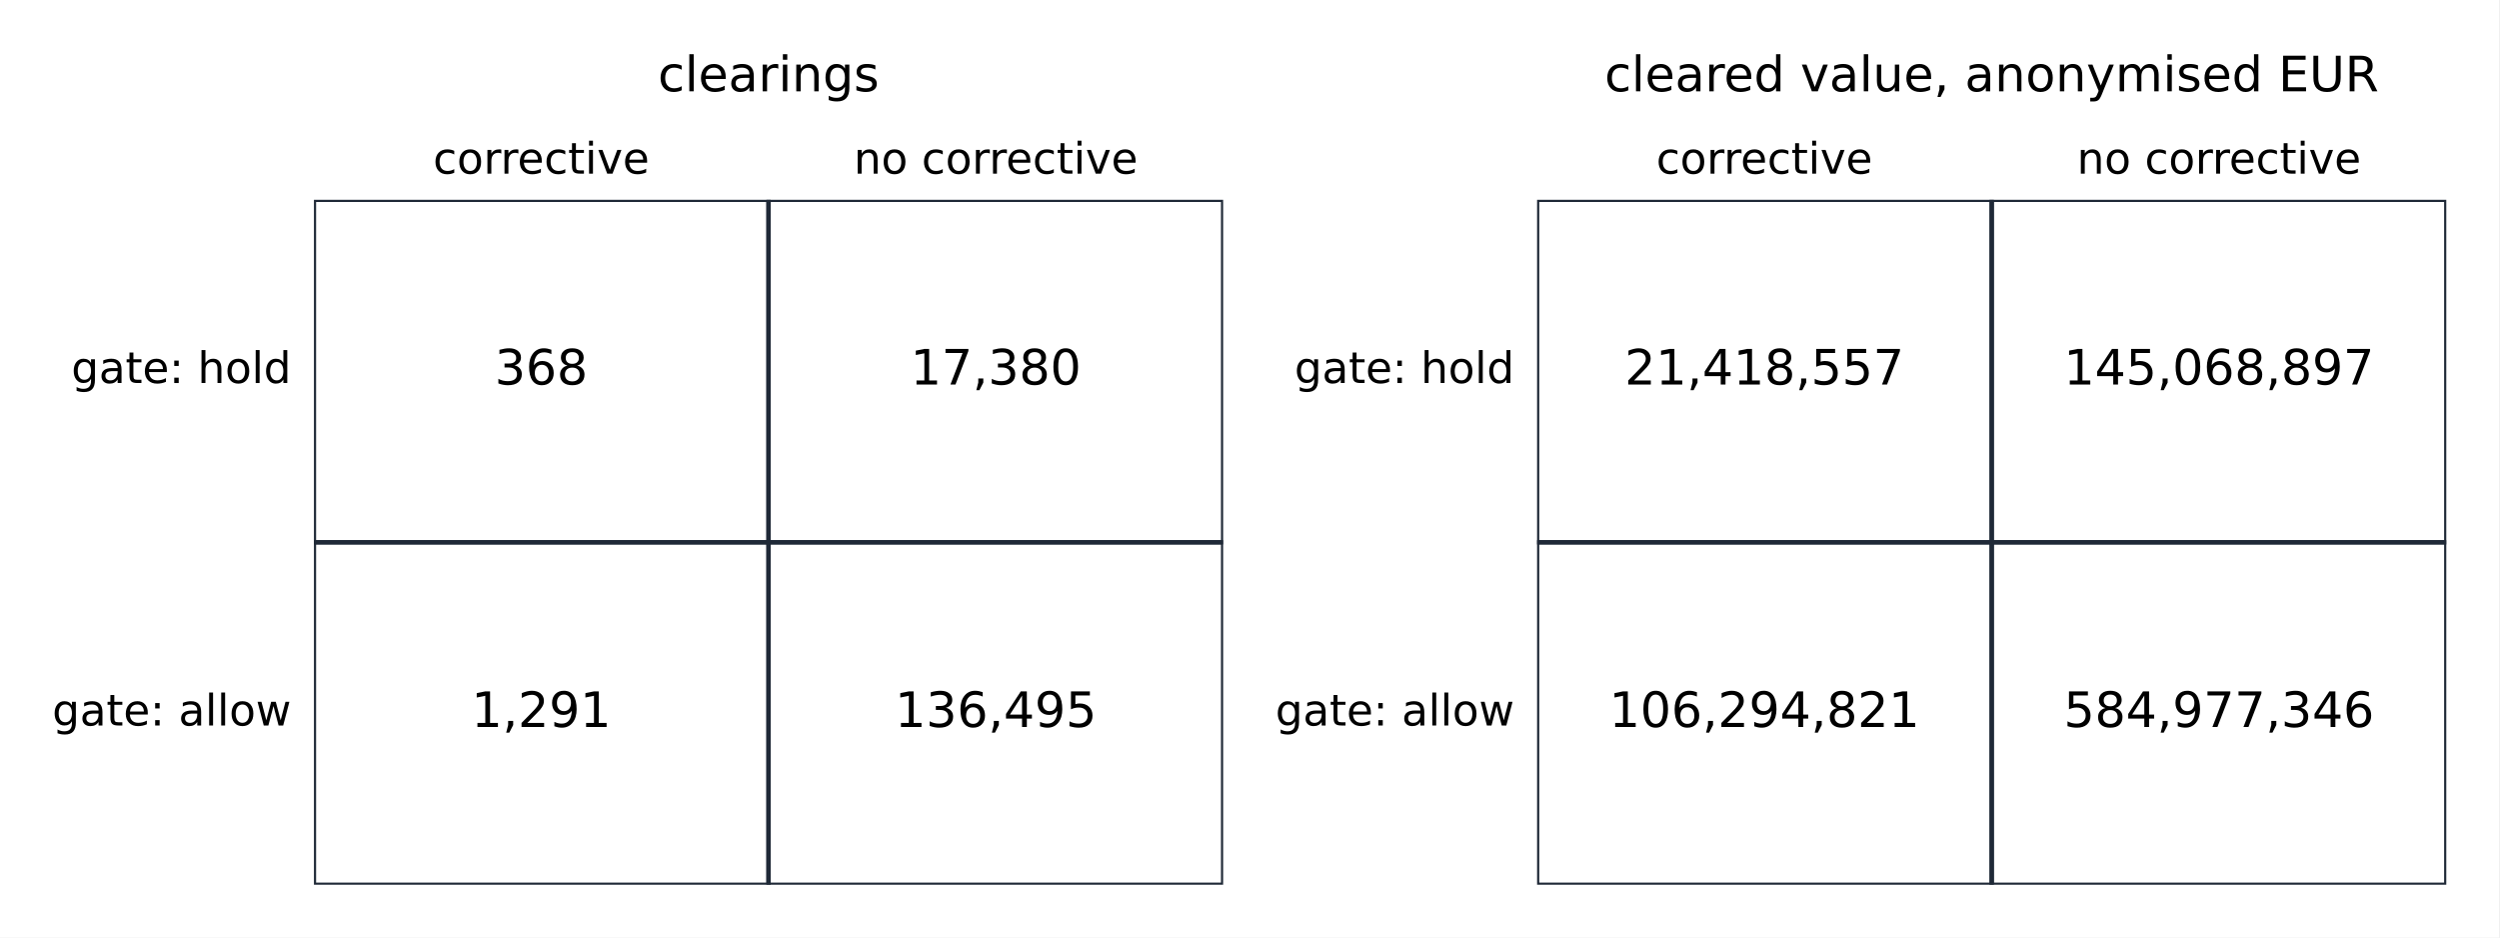
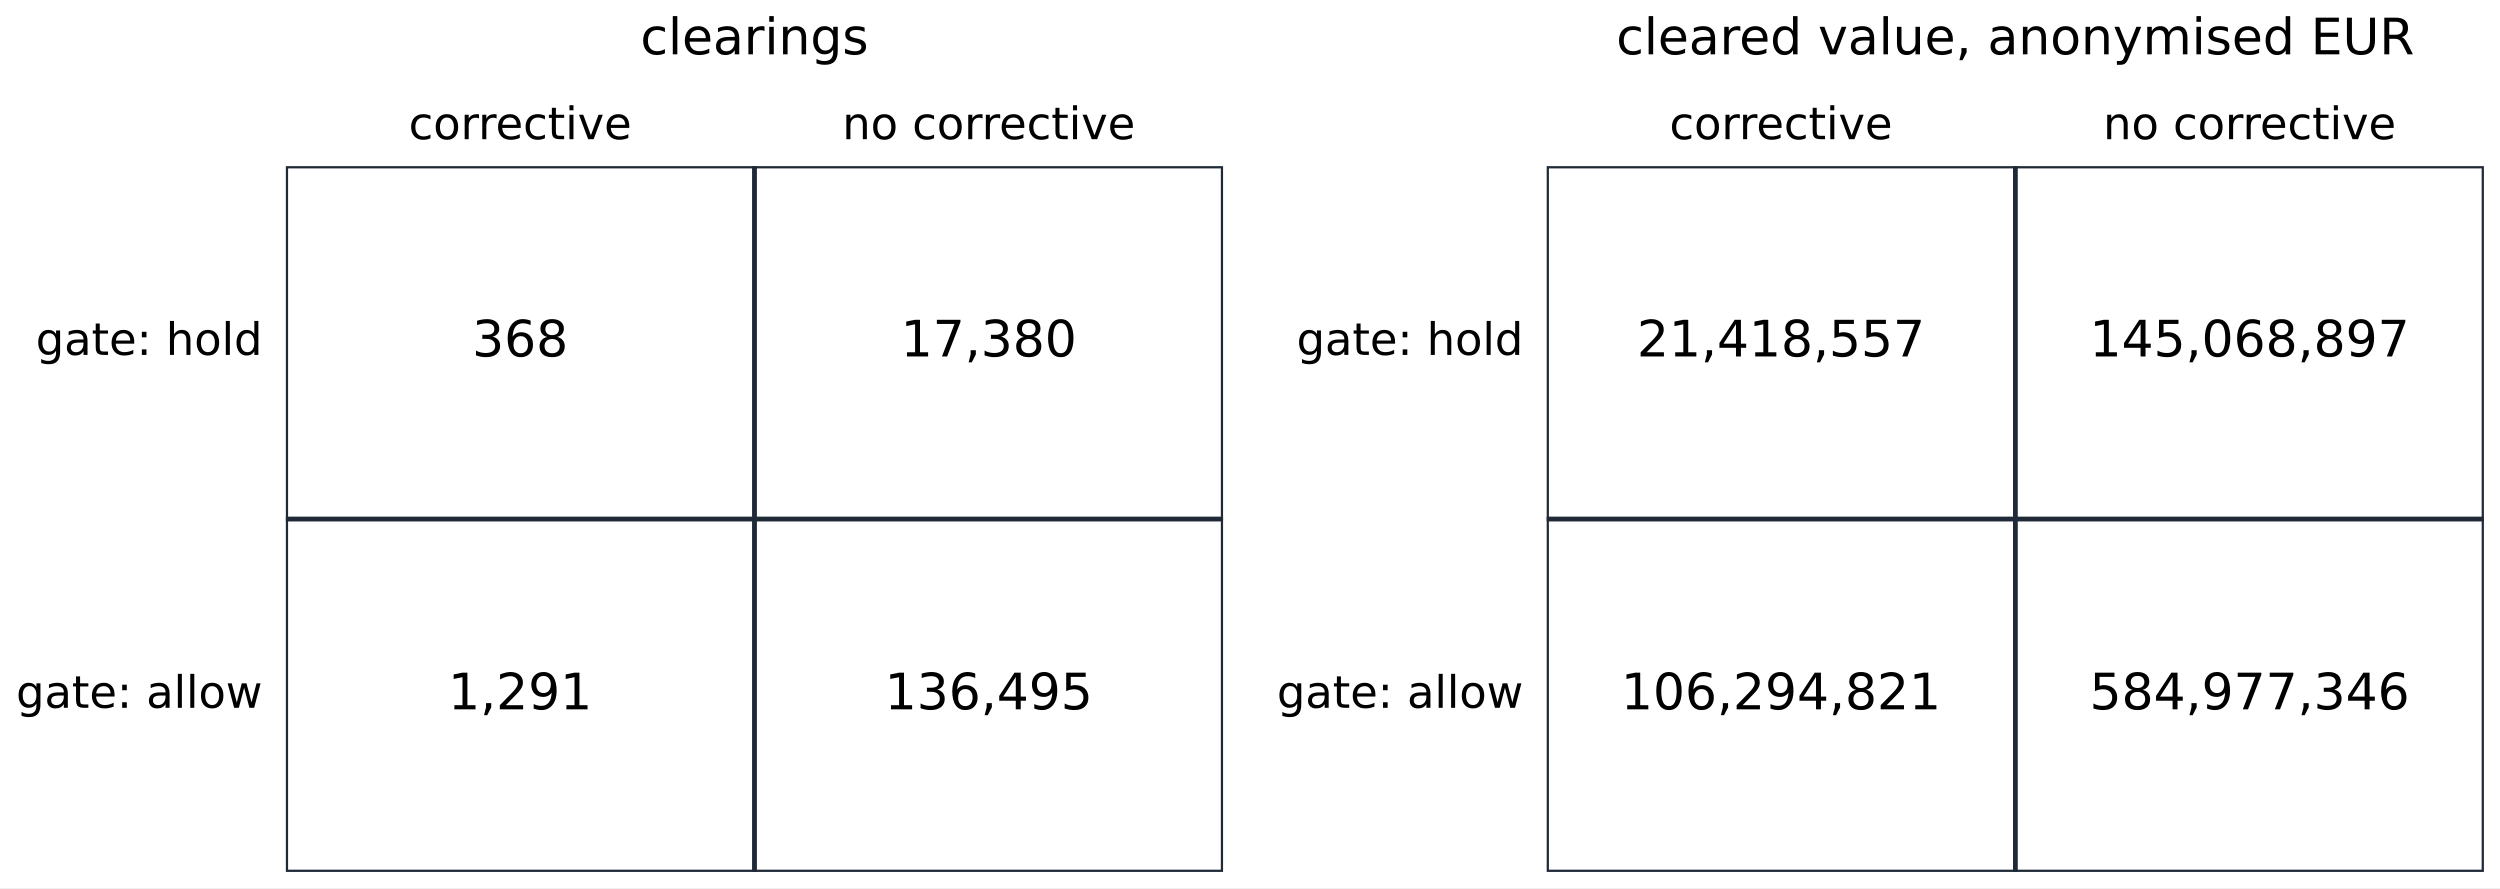
- <svg xmlns="http://www.w3.org/2000/svg" xmlns:xlink="http://www.w3.org/1999/xlink" width="460.8pt" height="172.8pt" viewBox="0 0 460.8 172.8" version="1.1">
+ <svg xmlns="http://www.w3.org/2000/svg" xmlns:xlink="http://www.w3.org/1999/xlink" width="447.204pt" height="158.849pt" viewBox="0 0 447.204 158.849" version="1.1">
  <defs>
    <style type="text/css">*{stroke-linejoin: round; stroke-linecap: butt}</style>
  </defs>
  <g id="figure_1">
    <g id="patch_1">
-       <path d="M 0 172.8  L 460.8 172.8  L 460.8 0  L 0 0  z " style="fill: #ffffff" />
+       <path d="M 0 158.849  L 447.204 158.849  L 447.204 0  L 0 0  z " style="fill: #ffffff" />
    </g>
    <g id="axes_1">
      <g id="patch_2">
-         <path d="M 57.889 99.955  L 141.715 99.955  L 141.715 36.83  L 57.889 36.83  L 57.889 99.955  z " clip-path="url(#p4568c68d0d)" style="fill: none; stroke: #1f2937; stroke-width: 0.8; stroke-linejoin: miter" />
+         <path d="M 51.134 92.844  L 134.959 92.844  L 134.959 29.719  L 51.134 29.719  L 51.134 92.844  z " clip-path="url(#p919966e409)" style="fill: none; stroke: #1f2937; stroke-width: 0.8; stroke-linejoin: miter" />
      </g>
      <g id="patch_3">
-         <path d="M 141.715 99.955  L 225.54 99.955  L 225.54 36.83  L 141.715 36.83  L 141.715 99.955  z " clip-path="url(#p4568c68d0d)" style="fill: none; stroke: #1f2937; stroke-width: 0.8; stroke-linejoin: miter" />
+         <path d="M 134.959 92.844  L 218.784 92.844  L 218.784 29.719  L 134.959 29.719  L 134.959 92.844  z " clip-path="url(#p919966e409)" style="fill: none; stroke: #1f2937; stroke-width: 0.8; stroke-linejoin: miter" />
      </g>
      <g id="patch_4">
-         <path d="M 57.889 163.08  L 141.715 163.08  L 141.715 99.955  L 57.889 99.955  L 57.889 163.08  z " clip-path="url(#p4568c68d0d)" style="fill: none; stroke: #1f2937; stroke-width: 0.8; stroke-linejoin: miter" />
+         <path d="M 51.134 155.969  L 134.959 155.969  L 134.959 92.844  L 51.134 92.844  L 51.134 155.969  z " clip-path="url(#p919966e409)" style="fill: none; stroke: #1f2937; stroke-width: 0.8; stroke-linejoin: miter" />
      </g>
      <g id="patch_5">
-         <path d="M 141.715 163.08  L 225.54 163.08  L 225.54 99.955  L 141.715 99.955  L 141.715 163.08  z " clip-path="url(#p4568c68d0d)" style="fill: none; stroke: #1f2937; stroke-width: 0.8; stroke-linejoin: miter" />
+         <path d="M 134.959 155.969  L 218.784 155.969  L 218.784 92.844  L 134.959 92.844  L 134.959 155.969  z " clip-path="url(#p919966e409)" style="fill: none; stroke: #1f2937; stroke-width: 0.8; stroke-linejoin: miter" />
      </g>
      <g id="text_1">
-         <g transform="translate(91.2127 70.87594) scale(0.09 -0.09)">
+         <g transform="translate(84.45703 63.76453) scale(0.09 -0.09)">
          <defs>
            <path id="DejaVuSans-33" d="M 2597 2516  Q 3050 2419 3304 2112  Q 3559 1806 3559 1356  Q 3559 666 3084 287  Q 2609 -91 1734 -91  Q 1441 -91 1130 -33  Q 819 25 488 141  L 488 750  Q 750 597 1062 519  Q 1375 441 1716 441  Q 2309 441 2620 675  Q 2931 909 2931 1356  Q 2931 1769 2642 2001  Q 2353 2234 1838 2234  L 1294 2234  L 1294 2753  L 1863 2753  Q 2328 2753 2575 2939  Q 2822 3125 2822 3475  Q 2822 3834 2567 4026  Q 2313 4219 1838 4219  Q 1578 4219 1281 4162  Q 984 4106 628 3988  L 628 4550  Q 988 4650 1302 4700  Q 1616 4750 1894 4750  Q 2613 4750 3031 4423  Q 3450 4097 3450 3541  Q 3450 3153 3228 2886  Q 3006 2619 2597 2516  z " transform="scale(0.015625)" />
            <path id="DejaVuSans-36" d="M 2113 2584  Q 1688 2584 1439 2293  Q 1191 2003 1191 1497  Q 1191 994 1439 701  Q 1688 409 2113 409  Q 2538 409 2786 701  Q 3034 994 3034 1497  Q 3034 2003 2786 2293  Q 2538 2584 2113 2584  z M 3366 4563  L 3366 3988  Q 3128 4100 2886 4159  Q 2644 4219 2406 4219  Q 1781 4219 1451 3797  Q 1122 3375 1075 2522  Q 1259 2794 1537 2939  Q 1816 3084 2150 3084  Q 2853 3084 3261 2657  Q 3669 2231 3669 1497  Q 3669 778 3244 343  Q 2819 -91 2113 -91  Q 1303 -91 875 529  Q 447 1150 447 2328  Q 447 3434 972 4092  Q 1497 4750 2381 4750  Q 2619 4750 2861 4703  Q 3103 4656 3366 4563  z " transform="scale(0.015625)" />
            <path id="DejaVuSans-38" d="M 2034 2216  Q 1584 2216 1326 1975  Q 1069 1734 1069 1313  Q 1069 891 1326 650  Q 1584 409 2034 409  Q 2484 409 2743 651  Q 3003 894 3003 1313  Q 3003 1734 2745 1975  Q 2488 2216 2034 2216  z M 1403 2484  Q 997 2584 770 2862  Q 544 3141 544 3541  Q 544 4100 942 4425  Q 1341 4750 2034 4750  Q 2731 4750 3128 4425  Q 3525 4100 3525 3541  Q 3525 3141 3298 2862  Q 3072 2584 2669 2484  Q 3125 2378 3379 2068  Q 3634 1759 3634 1313  Q 3634 634 3220 271  Q 2806 -91 2034 -91  Q 1263 -91 848 271  Q 434 634 434 1313  Q 434 1759 690 2068  Q 947 2378 1403 2484  z M 1172 3481  Q 1172 3119 1398 2916  Q 1625 2713 2034 2713  Q 2441 2713 2670 2916  Q 2900 3119 2900 3481  Q 2900 3844 2670 4047  Q 2441 4250 2034 4250  Q 1625 4250 1398 4047  Q 1172 3844 1172 3481  z " transform="scale(0.015625)" />
          </defs>
          <use xlink:href="#DejaVuSans-33" />
          <use xlink:href="#DejaVuSans-36" transform="translate(63.62305 0)" />
          <use xlink:href="#DejaVuSans-38" transform="translate(127.2461 0)" />
        </g>
      </g>
      <g id="text_2">
-         <g transform="translate(167.8816 70.87594) scale(0.09 -0.09)">
+         <g transform="translate(161.1259 63.76453) scale(0.09 -0.09)">
          <defs>
            <path id="DejaVuSans-31" d="M 794 531  L 1825 531  L 1825 4091  L 703 3866  L 703 4441  L 1819 4666  L 2450 4666  L 2450 531  L 3481 531  L 3481 0  L 794 0  L 794 531  z " transform="scale(0.015625)" />
            <path id="DejaVuSans-37" d="M 525 4666  L 3525 4666  L 3525 4397  L 1831 0  L 1172 0  L 2766 4134  L 525 4134  L 525 4666  z " transform="scale(0.015625)" />
            <path id="DejaVuSans-2c" d="M 750 794  L 1409 794  L 1409 256  L 897 -744  L 494 -744  L 750 256  L 750 794  z " transform="scale(0.015625)" />
            <path id="DejaVuSans-30" d="M 2034 4250  Q 1547 4250 1301 3770  Q 1056 3291 1056 2328  Q 1056 1369 1301 889  Q 1547 409 2034 409  Q 2525 409 2770 889  Q 3016 1369 3016 2328  Q 3016 3291 2770 3770  Q 2525 4250 2034 4250  z M 2034 4750  Q 2819 4750 3233 4129  Q 3647 3509 3647 2328  Q 3647 1150 3233 529  Q 2819 -91 2034 -91  Q 1250 -91 836 529  Q 422 1150 422 2328  Q 422 3509 836 4129  Q 1250 4750 2034 4750  z " transform="scale(0.015625)" />
          </defs>
          <use xlink:href="#DejaVuSans-31" />
          <use xlink:href="#DejaVuSans-37" transform="translate(63.62305 0)" />
          <use xlink:href="#DejaVuSans-2c" transform="translate(127.2461 0)" />
          <use xlink:href="#DejaVuSans-33" transform="translate(159.0332 0)" />
          <use xlink:href="#DejaVuSans-38" transform="translate(222.6562 0)" />
          <use xlink:href="#DejaVuSans-30" transform="translate(286.2793 0)" />
        </g>
      </g>
      <g id="text_3">
-         <g transform="translate(86.91942 134.0009) scale(0.09 -0.09)">
+         <g transform="translate(80.16375 126.8895) scale(0.09 -0.09)">
          <defs>
            <path id="DejaVuSans-32" d="M 1228 531  L 3431 531  L 3431 0  L 469 0  L 469 531  Q 828 903 1448 1529  Q 2069 2156 2228 2338  Q 2531 2678 2651 2914  Q 2772 3150 2772 3378  Q 2772 3750 2511 3984  Q 2250 4219 1831 4219  Q 1534 4219 1204 4116  Q 875 4013 500 3803  L 500 4441  Q 881 4594 1212 4672  Q 1544 4750 1819 4750  Q 2544 4750 2975 4387  Q 3406 4025 3406 3419  Q 3406 3131 3298 2873  Q 3191 2616 2906 2266  Q 2828 2175 2409 1742  Q 1991 1309 1228 531  z " transform="scale(0.015625)" />
            <path id="DejaVuSans-39" d="M 703 97  L 703 672  Q 941 559 1184 500  Q 1428 441 1663 441  Q 2288 441 2617 861  Q 2947 1281 2994 2138  Q 2813 1869 2534 1725  Q 2256 1581 1919 1581  Q 1219 1581 811 2004  Q 403 2428 403 3163  Q 403 3881 828 4315  Q 1253 4750 1959 4750  Q 2769 4750 3195 4129  Q 3622 3509 3622 2328  Q 3622 1225 3098 567  Q 2575 -91 1691 -91  Q 1453 -91 1209 -44  Q 966 3 703 97  z M 1959 2075  Q 2384 2075 2632 2365  Q 2881 2656 2881 3163  Q 2881 3666 2632 3958  Q 2384 4250 1959 4250  Q 1534 4250 1286 3958  Q 1038 3666 1038 3163  Q 1038 2656 1286 2365  Q 1534 2075 1959 2075  z " transform="scale(0.015625)" />
          </defs>
          <use xlink:href="#DejaVuSans-31" />
          <use xlink:href="#DejaVuSans-2c" transform="translate(63.62305 0)" />
          <use xlink:href="#DejaVuSans-32" transform="translate(95.41016 0)" />
          <use xlink:href="#DejaVuSans-39" transform="translate(159.0332 0)" />
          <use xlink:href="#DejaVuSans-31" transform="translate(222.6562 0)" />
        </g>
      </g>
      <g id="text_4">
-         <g transform="translate(165.0185 134.0009) scale(0.09 -0.09)">
+         <g transform="translate(158.2628 126.8895) scale(0.09 -0.09)">
          <defs>
            <path id="DejaVuSans-34" d="M 2419 4116  L 825 1625  L 2419 1625  L 2419 4116  z M 2253 4666  L 3047 4666  L 3047 1625  L 3713 1625  L 3713 1100  L 3047 1100  L 3047 0  L 2419 0  L 2419 1100  L 313 1100  L 313 1709  L 2253 4666  z " transform="scale(0.015625)" />
            <path id="DejaVuSans-35" d="M 691 4666  L 3169 4666  L 3169 4134  L 1269 4134  L 1269 2991  Q 1406 3038 1543 3061  Q 1681 3084 1819 3084  Q 2600 3084 3056 2656  Q 3513 2228 3513 1497  Q 3513 744 3044 326  Q 2575 -91 1722 -91  Q 1428 -91 1123 -41  Q 819 9 494 109  L 494 744  Q 775 591 1075 516  Q 1375 441 1709 441  Q 2250 441 2565 725  Q 2881 1009 2881 1497  Q 2881 1984 2565 2268  Q 2250 2553 1709 2553  Q 1456 2553 1204 2497  Q 953 2441 691 2322  L 691 4666  z " transform="scale(0.015625)" />
          </defs>
          <use xlink:href="#DejaVuSans-31" />
          <use xlink:href="#DejaVuSans-33" transform="translate(63.62305 0)" />
          <use xlink:href="#DejaVuSans-36" transform="translate(127.2461 0)" />
          <use xlink:href="#DejaVuSans-2c" transform="translate(190.8691 0)" />
          <use xlink:href="#DejaVuSans-34" transform="translate(222.6562 0)" />
          <use xlink:href="#DejaVuSans-39" transform="translate(286.2793 0)" />
          <use xlink:href="#DejaVuSans-35" transform="translate(349.9023 0)" />
        </g>
      </g>
      <g id="text_5">
-         <g transform="translate(79.8577 32.01) scale(0.08 -0.08)">
+         <g transform="translate(73.10203 24.89859) scale(0.08 -0.08)">
          <defs>
            <path id="DejaVuSans-63" d="M 3122 3366  L 3122 2828  Q 2878 2963 2633 3030  Q 2388 3097 2138 3097  Q 1578 3097 1268 2742  Q 959 2388 959 1747  Q 959 1106 1268 751  Q 1578 397 2138 397  Q 2388 397 2633 464  Q 2878 531 3122 666  L 3122 134  Q 2881 22 2623 -34  Q 2366 -91 2075 -91  Q 1284 -91 818 406  Q 353 903 353 1747  Q 353 2603 823 3093  Q 1294 3584 2113 3584  Q 2378 3584 2631 3529  Q 2884 3475 3122 3366  z " transform="scale(0.015625)" />
            <path id="DejaVuSans-6f" d="M 1959 3097  Q 1497 3097 1228 2736  Q 959 2375 959 1747  Q 959 1119 1226 758  Q 1494 397 1959 397  Q 2419 397 2687 759  Q 2956 1122 2956 1747  Q 2956 2369 2687 2733  Q 2419 3097 1959 3097  z M 1959 3584  Q 2709 3584 3137 3096  Q 3566 2609 3566 1747  Q 3566 888 3137 398  Q 2709 -91 1959 -91  Q 1206 -91 779 398  Q 353 888 353 1747  Q 353 2609 779 3096  Q 1206 3584 1959 3584  z " transform="scale(0.015625)" />
            <path id="DejaVuSans-72" d="M 2631 2963  Q 2534 3019 2420 3045  Q 2306 3072 2169 3072  Q 1681 3072 1420 2755  Q 1159 2438 1159 1844  L 1159 0  L 581 0  L 581 3500  L 1159 3500  L 1159 2956  Q 1341 3275 1631 3429  Q 1922 3584 2338 3584  Q 2397 3584 2469 3576  Q 2541 3569 2628 3553  L 2631 2963  z " transform="scale(0.015625)" />
            <path id="DejaVuSans-65" d="M 3597 1894  L 3597 1613  L 953 1613  Q 991 1019 1311 708  Q 1631 397 2203 397  Q 2534 397 2845 478  Q 3156 559 3463 722  L 3463 178  Q 3153 47 2828 -22  Q 2503 -91 2169 -91  Q 1331 -91 842 396  Q 353 884 353 1716  Q 353 2575 817 3079  Q 1281 3584 2069 3584  Q 2775 3584 3186 3129  Q 3597 2675 3597 1894  z M 3022 2063  Q 3016 2534 2758 2815  Q 2500 3097 2075 3097  Q 1594 3097 1305 2825  Q 1016 2553 972 2059  L 3022 2063  z " transform="scale(0.015625)" />
            <path id="DejaVuSans-74" d="M 1172 4494  L 1172 3500  L 2356 3500  L 2356 3053  L 1172 3053  L 1172 1153  Q 1172 725 1289 603  Q 1406 481 1766 481  L 2356 481  L 2356 0  L 1766 0  Q 1100 0 847 248  Q 594 497 594 1153  L 594 3053  L 172 3053  L 172 3500  L 594 3500  L 594 4494  L 1172 4494  z " transform="scale(0.015625)" />
            <path id="DejaVuSans-69" d="M 603 3500  L 1178 3500  L 1178 0  L 603 0  L 603 3500  z M 603 4863  L 1178 4863  L 1178 4134  L 603 4134  L 603 4863  z " transform="scale(0.015625)" />
            <path id="DejaVuSans-76" d="M 191 3500  L 800 3500  L 1894 563  L 2988 3500  L 3597 3500  L 2284 0  L 1503 0  L 191 3500  z " transform="scale(0.015625)" />
          </defs>
          <use xlink:href="#DejaVuSans-63" />
          <use xlink:href="#DejaVuSans-6f" transform="translate(54.98047 0)" />
          <use xlink:href="#DejaVuSans-72" transform="translate(116.1621 0)" />
          <use xlink:href="#DejaVuSans-72" transform="translate(155.5254 0)" />
          <use xlink:href="#DejaVuSans-65" transform="translate(194.3887 0)" />
          <use xlink:href="#DejaVuSans-63" transform="translate(255.9121 0)" />
          <use xlink:href="#DejaVuSans-74" transform="translate(310.8926 0)" />
          <use xlink:href="#DejaVuSans-69" transform="translate(350.1016 0)" />
          <use xlink:href="#DejaVuSans-76" transform="translate(377.8848 0)" />
          <use xlink:href="#DejaVuSans-65" transform="translate(437.0645 0)" />
        </g>
      </g>
      <g id="text_6">
-         <g transform="translate(157.4292 32.01) scale(0.08 -0.08)">
+         <g transform="translate(150.6736 24.89859) scale(0.08 -0.08)">
          <defs>
            <path id="DejaVuSans-6e" d="M 3513 2113  L 3513 0  L 2938 0  L 2938 2094  Q 2938 2591 2744 2837  Q 2550 3084 2163 3084  Q 1697 3084 1428 2787  Q 1159 2491 1159 1978  L 1159 0  L 581 0  L 581 3500  L 1159 3500  L 1159 2956  Q 1366 3272 1645 3428  Q 1925 3584 2291 3584  Q 2894 3584 3203 3211  Q 3513 2838 3513 2113  z " transform="scale(0.015625)" />
            <path id="DejaVuSans-20" transform="scale(0.015625)" />
          </defs>
          <use xlink:href="#DejaVuSans-6e" />
          <use xlink:href="#DejaVuSans-6f" transform="translate(63.37891 0)" />
          <use xlink:href="#DejaVuSans-20" transform="translate(124.5605 0)" />
          <use xlink:href="#DejaVuSans-63" transform="translate(156.3477 0)" />
          <use xlink:href="#DejaVuSans-6f" transform="translate(211.3281 0)" />
          <use xlink:href="#DejaVuSans-72" transform="translate(272.5098 0)" />
          <use xlink:href="#DejaVuSans-72" transform="translate(311.873 0)" />
          <use xlink:href="#DejaVuSans-65" transform="translate(350.7363 0)" />
          <use xlink:href="#DejaVuSans-63" transform="translate(412.2598 0)" />
          <use xlink:href="#DejaVuSans-74" transform="translate(467.2402 0)" />
          <use xlink:href="#DejaVuSans-69" transform="translate(506.4492 0)" />
          <use xlink:href="#DejaVuSans-76" transform="translate(534.2324 0)" />
          <use xlink:href="#DejaVuSans-65" transform="translate(593.4121 0)" />
        </g>
      </g>
      <g id="text_7">
-         <g transform="translate(13.15442 70.6) scale(0.08 -0.08)">
+         <g transform="translate(6.39875 63.48859) scale(0.08 -0.08)">
          <defs>
            <path id="DejaVuSans-67" d="M 2906 1791  Q 2906 2416 2648 2759  Q 2391 3103 1925 3103  Q 1463 3103 1205 2759  Q 947 2416 947 1791  Q 947 1169 1205 825  Q 1463 481 1925 481  Q 2391 481 2648 825  Q 2906 1169 2906 1791  z M 3481 434  Q 3481 -459 3084 -895  Q 2688 -1331 1869 -1331  Q 1566 -1331 1297 -1286  Q 1028 -1241 775 -1147  L 775 -588  Q 1028 -725 1275 -790  Q 1522 -856 1778 -856  Q 2344 -856 2625 -561  Q 2906 -266 2906 331  L 2906 616  Q 2728 306 2450 153  Q 2172 0 1784 0  Q 1141 0 747 490  Q 353 981 353 1791  Q 353 2603 747 3093  Q 1141 3584 1784 3584  Q 2172 3584 2450 3431  Q 2728 3278 2906 2969  L 2906 3500  L 3481 3500  L 3481 434  z " transform="scale(0.015625)" />
            <path id="DejaVuSans-61" d="M 2194 1759  Q 1497 1759 1228 1600  Q 959 1441 959 1056  Q 959 750 1161 570  Q 1363 391 1709 391  Q 2188 391 2477 730  Q 2766 1069 2766 1631  L 2766 1759  L 2194 1759  z M 3341 1997  L 3341 0  L 2766 0  L 2766 531  Q 2569 213 2275 61  Q 1981 -91 1556 -91  Q 1019 -91 701 211  Q 384 513 384 1019  Q 384 1609 779 1909  Q 1175 2209 1959 2209  L 2766 2209  L 2766 2266  Q 2766 2663 2505 2880  Q 2244 3097 1772 3097  Q 1472 3097 1187 3025  Q 903 2953 641 2809  L 641 3341  Q 956 3463 1253 3523  Q 1550 3584 1831 3584  Q 2591 3584 2966 3190  Q 3341 2797 3341 1997  z " transform="scale(0.015625)" />
            <path id="DejaVuSans-3a" d="M 750 794  L 1409 794  L 1409 0  L 750 0  L 750 794  z M 750 3309  L 1409 3309  L 1409 2516  L 750 2516  L 750 3309  z " transform="scale(0.015625)" />
            <path id="DejaVuSans-68" d="M 3513 2113  L 3513 0  L 2938 0  L 2938 2094  Q 2938 2591 2744 2837  Q 2550 3084 2163 3084  Q 1697 3084 1428 2787  Q 1159 2491 1159 1978  L 1159 0  L 581 0  L 581 4863  L 1159 4863  L 1159 2956  Q 1366 3272 1645 3428  Q 1925 3584 2291 3584  Q 2894 3584 3203 3211  Q 3513 2838 3513 2113  z " transform="scale(0.015625)" />
            <path id="DejaVuSans-6c" d="M 603 4863  L 1178 4863  L 1178 0  L 603 0  L 603 4863  z " transform="scale(0.015625)" />
            <path id="DejaVuSans-64" d="M 2906 2969  L 2906 4863  L 3481 4863  L 3481 0  L 2906 0  L 2906 525  Q 2725 213 2448 61  Q 2172 -91 1784 -91  Q 1150 -91 751 415  Q 353 922 353 1747  Q 353 2572 751 3078  Q 1150 3584 1784 3584  Q 2172 3584 2448 3432  Q 2725 3281 2906 2969  z M 947 1747  Q 947 1113 1208 752  Q 1469 391 1925 391  Q 2381 391 2643 752  Q 2906 1113 2906 1747  Q 2906 2381 2643 2742  Q 2381 3103 1925 3103  Q 1469 3103 1208 2742  Q 947 2381 947 1747  z " transform="scale(0.015625)" />
          </defs>
          <use xlink:href="#DejaVuSans-67" />
          <use xlink:href="#DejaVuSans-61" transform="translate(63.47656 0)" />
          <use xlink:href="#DejaVuSans-74" transform="translate(124.7559 0)" />
          <use xlink:href="#DejaVuSans-65" transform="translate(163.9648 0)" />
          <use xlink:href="#DejaVuSans-3a" transform="translate(225.4883 0)" />
          <use xlink:href="#DejaVuSans-20" transform="translate(259.1797 0)" />
          <use xlink:href="#DejaVuSans-68" transform="translate(290.9668 0)" />
          <use xlink:href="#DejaVuSans-6f" transform="translate(354.3457 0)" />
          <use xlink:href="#DejaVuSans-6c" transform="translate(415.5273 0)" />
          <use xlink:href="#DejaVuSans-64" transform="translate(443.3105 0)" />
        </g>
      </g>
      <g id="text_8">
-         <g transform="translate(9.635668 133.725) scale(0.08 -0.08)">
+         <g transform="translate(2.88 126.6136) scale(0.08 -0.08)">
          <defs>
            <path id="DejaVuSans-77" d="M 269 3500  L 844 3500  L 1563 769  L 2278 3500  L 2956 3500  L 3675 769  L 4391 3500  L 4966 3500  L 4050 0  L 3372 0  L 2619 2869  L 1863 0  L 1184 0  L 269 3500  z " transform="scale(0.015625)" />
          </defs>
          <use xlink:href="#DejaVuSans-67" />
          <use xlink:href="#DejaVuSans-61" transform="translate(63.47656 0)" />
          <use xlink:href="#DejaVuSans-74" transform="translate(124.7559 0)" />
          <use xlink:href="#DejaVuSans-65" transform="translate(163.9648 0)" />
          <use xlink:href="#DejaVuSans-3a" transform="translate(225.4883 0)" />
          <use xlink:href="#DejaVuSans-20" transform="translate(259.1797 0)" />
          <use xlink:href="#DejaVuSans-61" transform="translate(290.9668 0)" />
          <use xlink:href="#DejaVuSans-6c" transform="translate(352.2461 0)" />
          <use xlink:href="#DejaVuSans-6c" transform="translate(380.0293 0)" />
          <use xlink:href="#DejaVuSans-6f" transform="translate(407.8125 0)" />
          <use xlink:href="#DejaVuSans-77" transform="translate(468.9941 0)" />
        </g>
      </g>
      <g id="text_9">
-         <g transform="translate(121.3107 16.83) scale(0.09 -0.09)">
+         <g transform="translate(114.5551 9.718594) scale(0.09 -0.09)">
          <defs>
            <path id="DejaVuSans-73" d="M 2834 3397  L 2834 2853  Q 2591 2978 2328 3040  Q 2066 3103 1784 3103  Q 1356 3103 1142 2972  Q 928 2841 928 2578  Q 928 2378 1081 2264  Q 1234 2150 1697 2047  L 1894 2003  Q 2506 1872 2764 1633  Q 3022 1394 3022 966  Q 3022 478 2636 193  Q 2250 -91 1575 -91  Q 1294 -91 989 -36  Q 684 19 347 128  L 347 722  Q 666 556 975 473  Q 1284 391 1588 391  Q 1994 391 2212 530  Q 2431 669 2431 922  Q 2431 1156 2273 1281  Q 2116 1406 1581 1522  L 1381 1569  Q 847 1681 609 1914  Q 372 2147 372 2553  Q 372 3047 722 3315  Q 1072 3584 1716 3584  Q 2034 3584 2315 3537  Q 2597 3491 2834 3397  z " transform="scale(0.015625)" />
          </defs>
          <use xlink:href="#DejaVuSans-63" />
          <use xlink:href="#DejaVuSans-6c" transform="translate(54.98047 0)" />
          <use xlink:href="#DejaVuSans-65" transform="translate(82.76367 0)" />
          <use xlink:href="#DejaVuSans-61" transform="translate(144.2871 0)" />
          <use xlink:href="#DejaVuSans-72" transform="translate(205.5664 0)" />
          <use xlink:href="#DejaVuSans-69" transform="translate(246.6797 0)" />
          <use xlink:href="#DejaVuSans-6e" transform="translate(274.4629 0)" />
          <use xlink:href="#DejaVuSans-67" transform="translate(337.8418 0)" />
          <use xlink:href="#DejaVuSans-73" transform="translate(401.3184 0)" />
        </g>
      </g>
    </g>
    <g id="axes_2">
      <g id="patch_6">
-         <path d="M 283.429 99.955  L 367.255 99.955  L 367.255 36.83  L 283.429 36.83  L 283.429 99.955  z " clip-path="url(#p8bf73cb782)" style="fill: none; stroke: #1f2937; stroke-width: 0.8; stroke-linejoin: miter" />
+         <path d="M 276.674 92.844  L 360.499 92.844  L 360.499 29.719  L 276.674 29.719  L 276.674 92.844  z " clip-path="url(#pd2bb77e8f5)" style="fill: none; stroke: #1f2937; stroke-width: 0.8; stroke-linejoin: miter" />
      </g>
      <g id="patch_7">
-         <path d="M 367.255 99.955  L 451.08 99.955  L 451.08 36.83  L 367.255 36.83  L 367.255 99.955  z " clip-path="url(#p8bf73cb782)" style="fill: none; stroke: #1f2937; stroke-width: 0.8; stroke-linejoin: miter" />
+         <path d="M 360.499 92.844  L 444.324 92.844  L 444.324 29.719  L 360.499 29.719  L 360.499 92.844  z " clip-path="url(#pd2bb77e8f5)" style="fill: none; stroke: #1f2937; stroke-width: 0.8; stroke-linejoin: miter" />
      </g>
      <g id="patch_8">
-         <path d="M 283.429 163.08  L 367.255 163.08  L 367.255 99.955  L 283.429 99.955  L 283.429 163.08  z " clip-path="url(#p8bf73cb782)" style="fill: none; stroke: #1f2937; stroke-width: 0.8; stroke-linejoin: miter" />
+         <path d="M 276.674 155.969  L 360.499 155.969  L 360.499 92.844  L 276.674 92.844  L 276.674 155.969  z " clip-path="url(#pd2bb77e8f5)" style="fill: none; stroke: #1f2937; stroke-width: 0.8; stroke-linejoin: miter" />
      </g>
      <g id="patch_9">
-         <path d="M 367.255 163.08  L 451.08 163.08  L 451.08 99.955  L 367.255 99.955  L 367.255 163.08  z " clip-path="url(#p8bf73cb782)" style="fill: none; stroke: #1f2937; stroke-width: 0.8; stroke-linejoin: miter" />
+         <path d="M 360.499 155.969  L 444.324 155.969  L 444.324 92.844  L 360.499 92.844  L 360.499 155.969  z " clip-path="url(#pd2bb77e8f5)" style="fill: none; stroke: #1f2937; stroke-width: 0.8; stroke-linejoin: miter" />
      </g>
      <g id="text_10">
-         <g transform="translate(299.5768 70.87594) scale(0.09 -0.09)">
+         <g transform="translate(292.8211 63.76453) scale(0.09 -0.09)">
          <use xlink:href="#DejaVuSans-32" />
          <use xlink:href="#DejaVuSans-31" transform="translate(63.62305 0)" />
          <use xlink:href="#DejaVuSans-2c" transform="translate(127.2461 0)" />
          <use xlink:href="#DejaVuSans-34" transform="translate(159.0332 0)" />
          <use xlink:href="#DejaVuSans-31" transform="translate(222.6562 0)" />
          <use xlink:href="#DejaVuSans-38" transform="translate(286.2793 0)" />
          <use xlink:href="#DejaVuSans-2c" transform="translate(349.9023 0)" />
          <use xlink:href="#DejaVuSans-35" transform="translate(381.6895 0)" />
          <use xlink:href="#DejaVuSans-35" transform="translate(445.3125 0)" />
          <use xlink:href="#DejaVuSans-37" transform="translate(508.9355 0)" />
        </g>
      </g>
      <g id="text_11">
-         <g transform="translate(380.5389 70.87594) scale(0.09 -0.09)">
+         <g transform="translate(373.7833 63.76453) scale(0.09 -0.09)">
          <use xlink:href="#DejaVuSans-31" />
          <use xlink:href="#DejaVuSans-34" transform="translate(63.62305 0)" />
          <use xlink:href="#DejaVuSans-35" transform="translate(127.2461 0)" />
          <use xlink:href="#DejaVuSans-2c" transform="translate(190.8691 0)" />
          <use xlink:href="#DejaVuSans-30" transform="translate(222.6562 0)" />
          <use xlink:href="#DejaVuSans-36" transform="translate(286.2793 0)" />
          <use xlink:href="#DejaVuSans-38" transform="translate(349.9023 0)" />
          <use xlink:href="#DejaVuSans-2c" transform="translate(413.5254 0)" />
          <use xlink:href="#DejaVuSans-38" transform="translate(445.3125 0)" />
          <use xlink:href="#DejaVuSans-39" transform="translate(508.9355 0)" />
          <use xlink:href="#DejaVuSans-37" transform="translate(572.5586 0)" />
        </g>
      </g>
      <g id="text_12">
-         <g transform="translate(296.7136 134.0009) scale(0.09 -0.09)">
+         <g transform="translate(289.958 126.8895) scale(0.09 -0.09)">
          <use xlink:href="#DejaVuSans-31" />
          <use xlink:href="#DejaVuSans-30" transform="translate(63.62305 0)" />
          <use xlink:href="#DejaVuSans-36" transform="translate(127.2461 0)" />
          <use xlink:href="#DejaVuSans-2c" transform="translate(190.8691 0)" />
          <use xlink:href="#DejaVuSans-32" transform="translate(222.6562 0)" />
          <use xlink:href="#DejaVuSans-39" transform="translate(286.2793 0)" />
          <use xlink:href="#DejaVuSans-34" transform="translate(349.9023 0)" />
          <use xlink:href="#DejaVuSans-2c" transform="translate(413.5254 0)" />
          <use xlink:href="#DejaVuSans-38" transform="translate(445.3125 0)" />
          <use xlink:href="#DejaVuSans-32" transform="translate(508.9355 0)" />
          <use xlink:href="#DejaVuSans-31" transform="translate(572.5586 0)" />
        </g>
      </g>
      <g id="text_13">
-         <g transform="translate(380.5389 134.0009) scale(0.09 -0.09)">
+         <g transform="translate(373.7833 126.8895) scale(0.09 -0.09)">
          <use xlink:href="#DejaVuSans-35" />
          <use xlink:href="#DejaVuSans-38" transform="translate(63.62305 0)" />
          <use xlink:href="#DejaVuSans-34" transform="translate(127.2461 0)" />
          <use xlink:href="#DejaVuSans-2c" transform="translate(190.8691 0)" />
          <use xlink:href="#DejaVuSans-39" transform="translate(222.6562 0)" />
          <use xlink:href="#DejaVuSans-37" transform="translate(286.2793 0)" />
          <use xlink:href="#DejaVuSans-37" transform="translate(349.9023 0)" />
          <use xlink:href="#DejaVuSans-2c" transform="translate(413.5254 0)" />
          <use xlink:href="#DejaVuSans-33" transform="translate(445.3125 0)" />
          <use xlink:href="#DejaVuSans-34" transform="translate(508.9355 0)" />
          <use xlink:href="#DejaVuSans-36" transform="translate(572.5586 0)" />
        </g>
      </g>
      <g id="text_14">
-         <g transform="translate(305.3977 32.01) scale(0.08 -0.08)">
+         <g transform="translate(298.642 24.89859) scale(0.08 -0.08)">
          <use xlink:href="#DejaVuSans-63" />
          <use xlink:href="#DejaVuSans-6f" transform="translate(54.98047 0)" />
          <use xlink:href="#DejaVuSans-72" transform="translate(116.1621 0)" />
          <use xlink:href="#DejaVuSans-72" transform="translate(155.5254 0)" />
          <use xlink:href="#DejaVuSans-65" transform="translate(194.3887 0)" />
          <use xlink:href="#DejaVuSans-63" transform="translate(255.9121 0)" />
          <use xlink:href="#DejaVuSans-74" transform="translate(310.8926 0)" />
          <use xlink:href="#DejaVuSans-69" transform="translate(350.1016 0)" />
          <use xlink:href="#DejaVuSans-76" transform="translate(377.8848 0)" />
          <use xlink:href="#DejaVuSans-65" transform="translate(437.0645 0)" />
        </g>
      </g>
      <g id="text_15">
-         <g transform="translate(382.9692 32.01) scale(0.08 -0.08)">
+         <g transform="translate(376.2136 24.89859) scale(0.08 -0.08)">
          <use xlink:href="#DejaVuSans-6e" />
          <use xlink:href="#DejaVuSans-6f" transform="translate(63.37891 0)" />
          <use xlink:href="#DejaVuSans-20" transform="translate(124.5605 0)" />
          <use xlink:href="#DejaVuSans-63" transform="translate(156.3477 0)" />
          <use xlink:href="#DejaVuSans-6f" transform="translate(211.3281 0)" />
          <use xlink:href="#DejaVuSans-72" transform="translate(272.5098 0)" />
          <use xlink:href="#DejaVuSans-72" transform="translate(311.873 0)" />
          <use xlink:href="#DejaVuSans-65" transform="translate(350.7363 0)" />
          <use xlink:href="#DejaVuSans-63" transform="translate(412.2598 0)" />
          <use xlink:href="#DejaVuSans-74" transform="translate(467.2402 0)" />
          <use xlink:href="#DejaVuSans-69" transform="translate(506.4492 0)" />
          <use xlink:href="#DejaVuSans-76" transform="translate(534.2324 0)" />
          <use xlink:href="#DejaVuSans-65" transform="translate(593.4121 0)" />
        </g>
      </g>
      <g id="text_16">
-         <g transform="translate(238.6944 70.6) scale(0.08 -0.08)">
+         <g transform="translate(231.9387 63.48859) scale(0.08 -0.08)">
          <use xlink:href="#DejaVuSans-67" />
          <use xlink:href="#DejaVuSans-61" transform="translate(63.47656 0)" />
          <use xlink:href="#DejaVuSans-74" transform="translate(124.7559 0)" />
          <use xlink:href="#DejaVuSans-65" transform="translate(163.9648 0)" />
          <use xlink:href="#DejaVuSans-3a" transform="translate(225.4883 0)" />
          <use xlink:href="#DejaVuSans-20" transform="translate(259.1797 0)" />
          <use xlink:href="#DejaVuSans-68" transform="translate(290.9668 0)" />
          <use xlink:href="#DejaVuSans-6f" transform="translate(354.3457 0)" />
          <use xlink:href="#DejaVuSans-6c" transform="translate(415.5273 0)" />
          <use xlink:href="#DejaVuSans-64" transform="translate(443.3105 0)" />
        </g>
      </g>
      <g id="text_17">
-         <g transform="translate(235.1757 133.725) scale(0.08 -0.08)">
+         <g transform="translate(228.42 126.6136) scale(0.08 -0.08)">
          <use xlink:href="#DejaVuSans-67" />
          <use xlink:href="#DejaVuSans-61" transform="translate(63.47656 0)" />
          <use xlink:href="#DejaVuSans-74" transform="translate(124.7559 0)" />
          <use xlink:href="#DejaVuSans-65" transform="translate(163.9648 0)" />
          <use xlink:href="#DejaVuSans-3a" transform="translate(225.4883 0)" />
          <use xlink:href="#DejaVuSans-20" transform="translate(259.1797 0)" />
          <use xlink:href="#DejaVuSans-61" transform="translate(290.9668 0)" />
          <use xlink:href="#DejaVuSans-6c" transform="translate(352.2461 0)" />
          <use xlink:href="#DejaVuSans-6c" transform="translate(380.0293 0)" />
          <use xlink:href="#DejaVuSans-6f" transform="translate(407.8125 0)" />
          <use xlink:href="#DejaVuSans-77" transform="translate(468.9941 0)" />
        </g>
      </g>
      <g id="text_18">
-         <g transform="translate(295.8714 16.83) scale(0.09 -0.09)">
+         <g transform="translate(289.1157 9.718594) scale(0.09 -0.09)">
          <defs>
            <path id="DejaVuSans-75" d="M 544 1381  L 544 3500  L 1119 3500  L 1119 1403  Q 1119 906 1312 657  Q 1506 409 1894 409  Q 2359 409 2629 706  Q 2900 1003 2900 1516  L 2900 3500  L 3475 3500  L 3475 0  L 2900 0  L 2900 538  Q 2691 219 2414 64  Q 2138 -91 1772 -91  Q 1169 -91 856 284  Q 544 659 544 1381  z M 1991 3584  L 1991 3584  z " transform="scale(0.015625)" />
            <path id="DejaVuSans-79" d="M 2059 -325  Q 1816 -950 1584 -1140  Q 1353 -1331 966 -1331  L 506 -1331  L 506 -850  L 844 -850  Q 1081 -850 1212 -737  Q 1344 -625 1503 -206  L 1606 56  L 191 3500  L 800 3500  L 1894 763  L 2988 3500  L 3597 3500  L 2059 -325  z " transform="scale(0.015625)" />
            <path id="DejaVuSans-6d" d="M 3328 2828  Q 3544 3216 3844 3400  Q 4144 3584 4550 3584  Q 5097 3584 5394 3201  Q 5691 2819 5691 2113  L 5691 0  L 5113 0  L 5113 2094  Q 5113 2597 4934 2840  Q 4756 3084 4391 3084  Q 3944 3084 3684 2787  Q 3425 2491 3425 1978  L 3425 0  L 2847 0  L 2847 2094  Q 2847 2600 2669 2842  Q 2491 3084 2119 3084  Q 1678 3084 1418 2786  Q 1159 2488 1159 1978  L 1159 0  L 581 0  L 581 3500  L 1159 3500  L 1159 2956  Q 1356 3278 1631 3431  Q 1906 3584 2284 3584  Q 2666 3584 2933 3390  Q 3200 3197 3328 2828  z " transform="scale(0.015625)" />
            <path id="DejaVuSans-45" d="M 628 4666  L 3578 4666  L 3578 4134  L 1259 4134  L 1259 2753  L 3481 2753  L 3481 2222  L 1259 2222  L 1259 531  L 3634 531  L 3634 0  L 628 0  L 628 4666  z " transform="scale(0.015625)" />
            <path id="DejaVuSans-55" d="M 556 4666  L 1191 4666  L 1191 1831  Q 1191 1081 1462 751  Q 1734 422 2344 422  Q 2950 422 3222 751  Q 3494 1081 3494 1831  L 3494 4666  L 4128 4666  L 4128 1753  Q 4128 841 3676 375  Q 3225 -91 2344 -91  Q 1459 -91 1007 375  Q 556 841 556 1753  L 556 4666  z " transform="scale(0.015625)" />
            <path id="DejaVuSans-52" d="M 2841 2188  Q 3044 2119 3236 1894  Q 3428 1669 3622 1275  L 4263 0  L 3584 0  L 2988 1197  Q 2756 1666 2539 1819  Q 2322 1972 1947 1972  L 1259 1972  L 1259 0  L 628 0  L 628 4666  L 2053 4666  Q 2853 4666 3247 4331  Q 3641 3997 3641 3322  Q 3641 2881 3436 2590  Q 3231 2300 2841 2188  z M 1259 4147  L 1259 2491  L 2053 2491  Q 2509 2491 2742 2702  Q 2975 2913 2975 3322  Q 2975 3731 2742 3939  Q 2509 4147 2053 4147  L 1259 4147  z " transform="scale(0.015625)" />
          </defs>
          <use xlink:href="#DejaVuSans-63" />
          <use xlink:href="#DejaVuSans-6c" transform="translate(54.98047 0)" />
          <use xlink:href="#DejaVuSans-65" transform="translate(82.76367 0)" />
          <use xlink:href="#DejaVuSans-61" transform="translate(144.2871 0)" />
          <use xlink:href="#DejaVuSans-72" transform="translate(205.5664 0)" />
          <use xlink:href="#DejaVuSans-65" transform="translate(244.4297 0)" />
          <use xlink:href="#DejaVuSans-64" transform="translate(305.9531 0)" />
          <use xlink:href="#DejaVuSans-20" transform="translate(369.4297 0)" />
          <use xlink:href="#DejaVuSans-76" transform="translate(401.2168 0)" />
          <use xlink:href="#DejaVuSans-61" transform="translate(460.3965 0)" />
          <use xlink:href="#DejaVuSans-6c" transform="translate(521.6758 0)" />
          <use xlink:href="#DejaVuSans-75" transform="translate(549.459 0)" />
          <use xlink:href="#DejaVuSans-65" transform="translate(612.8379 0)" />
          <use xlink:href="#DejaVuSans-2c" transform="translate(674.3613 0)" />
          <use xlink:href="#DejaVuSans-20" transform="translate(706.1484 0)" />
          <use xlink:href="#DejaVuSans-61" transform="translate(737.9355 0)" />
          <use xlink:href="#DejaVuSans-6e" transform="translate(799.2148 0)" />
          <use xlink:href="#DejaVuSans-6f" transform="translate(862.5938 0)" />
          <use xlink:href="#DejaVuSans-6e" transform="translate(923.7754 0)" />
          <use xlink:href="#DejaVuSans-79" transform="translate(987.1543 0)" />
          <use xlink:href="#DejaVuSans-6d" transform="translate(1046.334 0)" />
          <use xlink:href="#DejaVuSans-69" transform="translate(1143.746 0)" />
          <use xlink:href="#DejaVuSans-73" transform="translate(1171.529 0)" />
          <use xlink:href="#DejaVuSans-65" transform="translate(1223.629 0)" />
          <use xlink:href="#DejaVuSans-64" transform="translate(1285.152 0)" />
          <use xlink:href="#DejaVuSans-20" transform="translate(1348.629 0)" />
          <use xlink:href="#DejaVuSans-45" transform="translate(1380.416 0)" />
          <use xlink:href="#DejaVuSans-55" transform="translate(1443.6 0)" />
          <use xlink:href="#DejaVuSans-52" transform="translate(1516.793 0)" />
        </g>
      </g>
    </g>
  </g>
  <defs>
-     <clipPath id="p4568c68d0d">
-       <rect x="57.889" y="36.83" width="167.651" height="126.25" />
+     <clipPath id="p919966e409">
+       <rect x="51.134" y="29.719" width="167.651" height="126.25" />
    </clipPath>
-     <clipPath id="p8bf73cb782">
-       <rect x="283.429" y="36.83" width="167.651" height="126.25" />
+     <clipPath id="pd2bb77e8f5">
+       <rect x="276.674" y="29.719" width="167.651" height="126.25" />
    </clipPath>
  </defs>
</svg>
